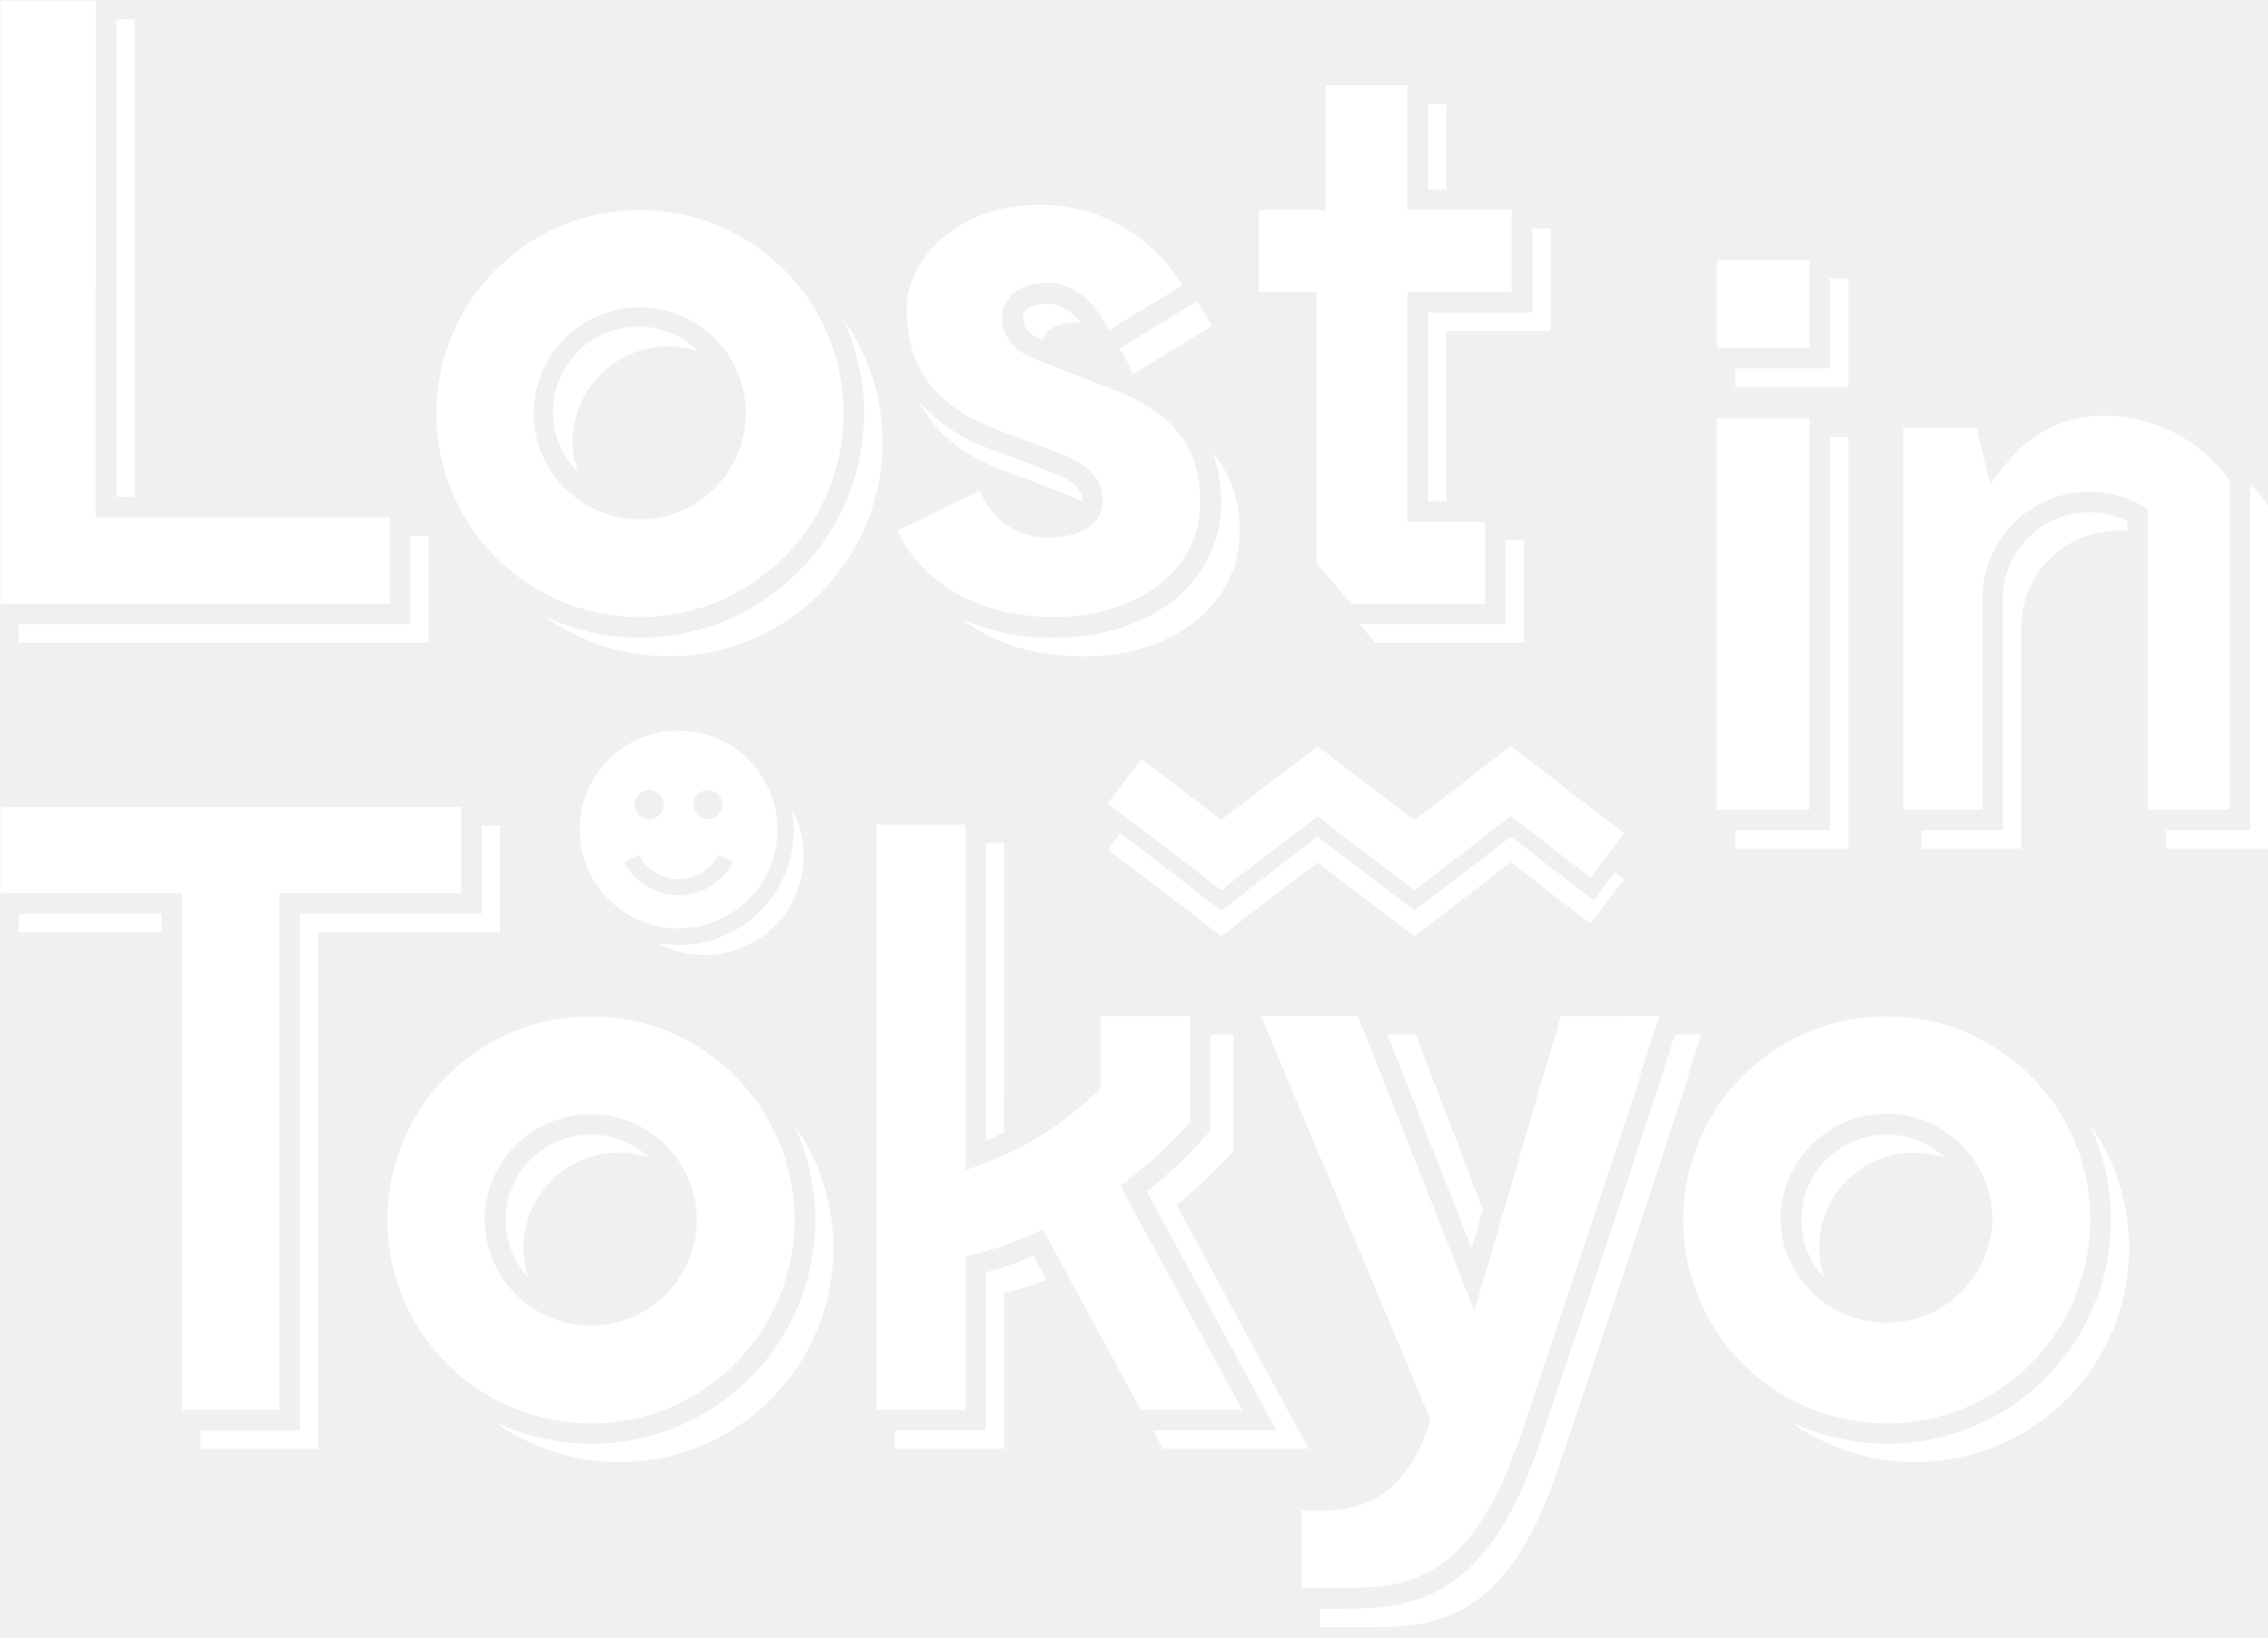
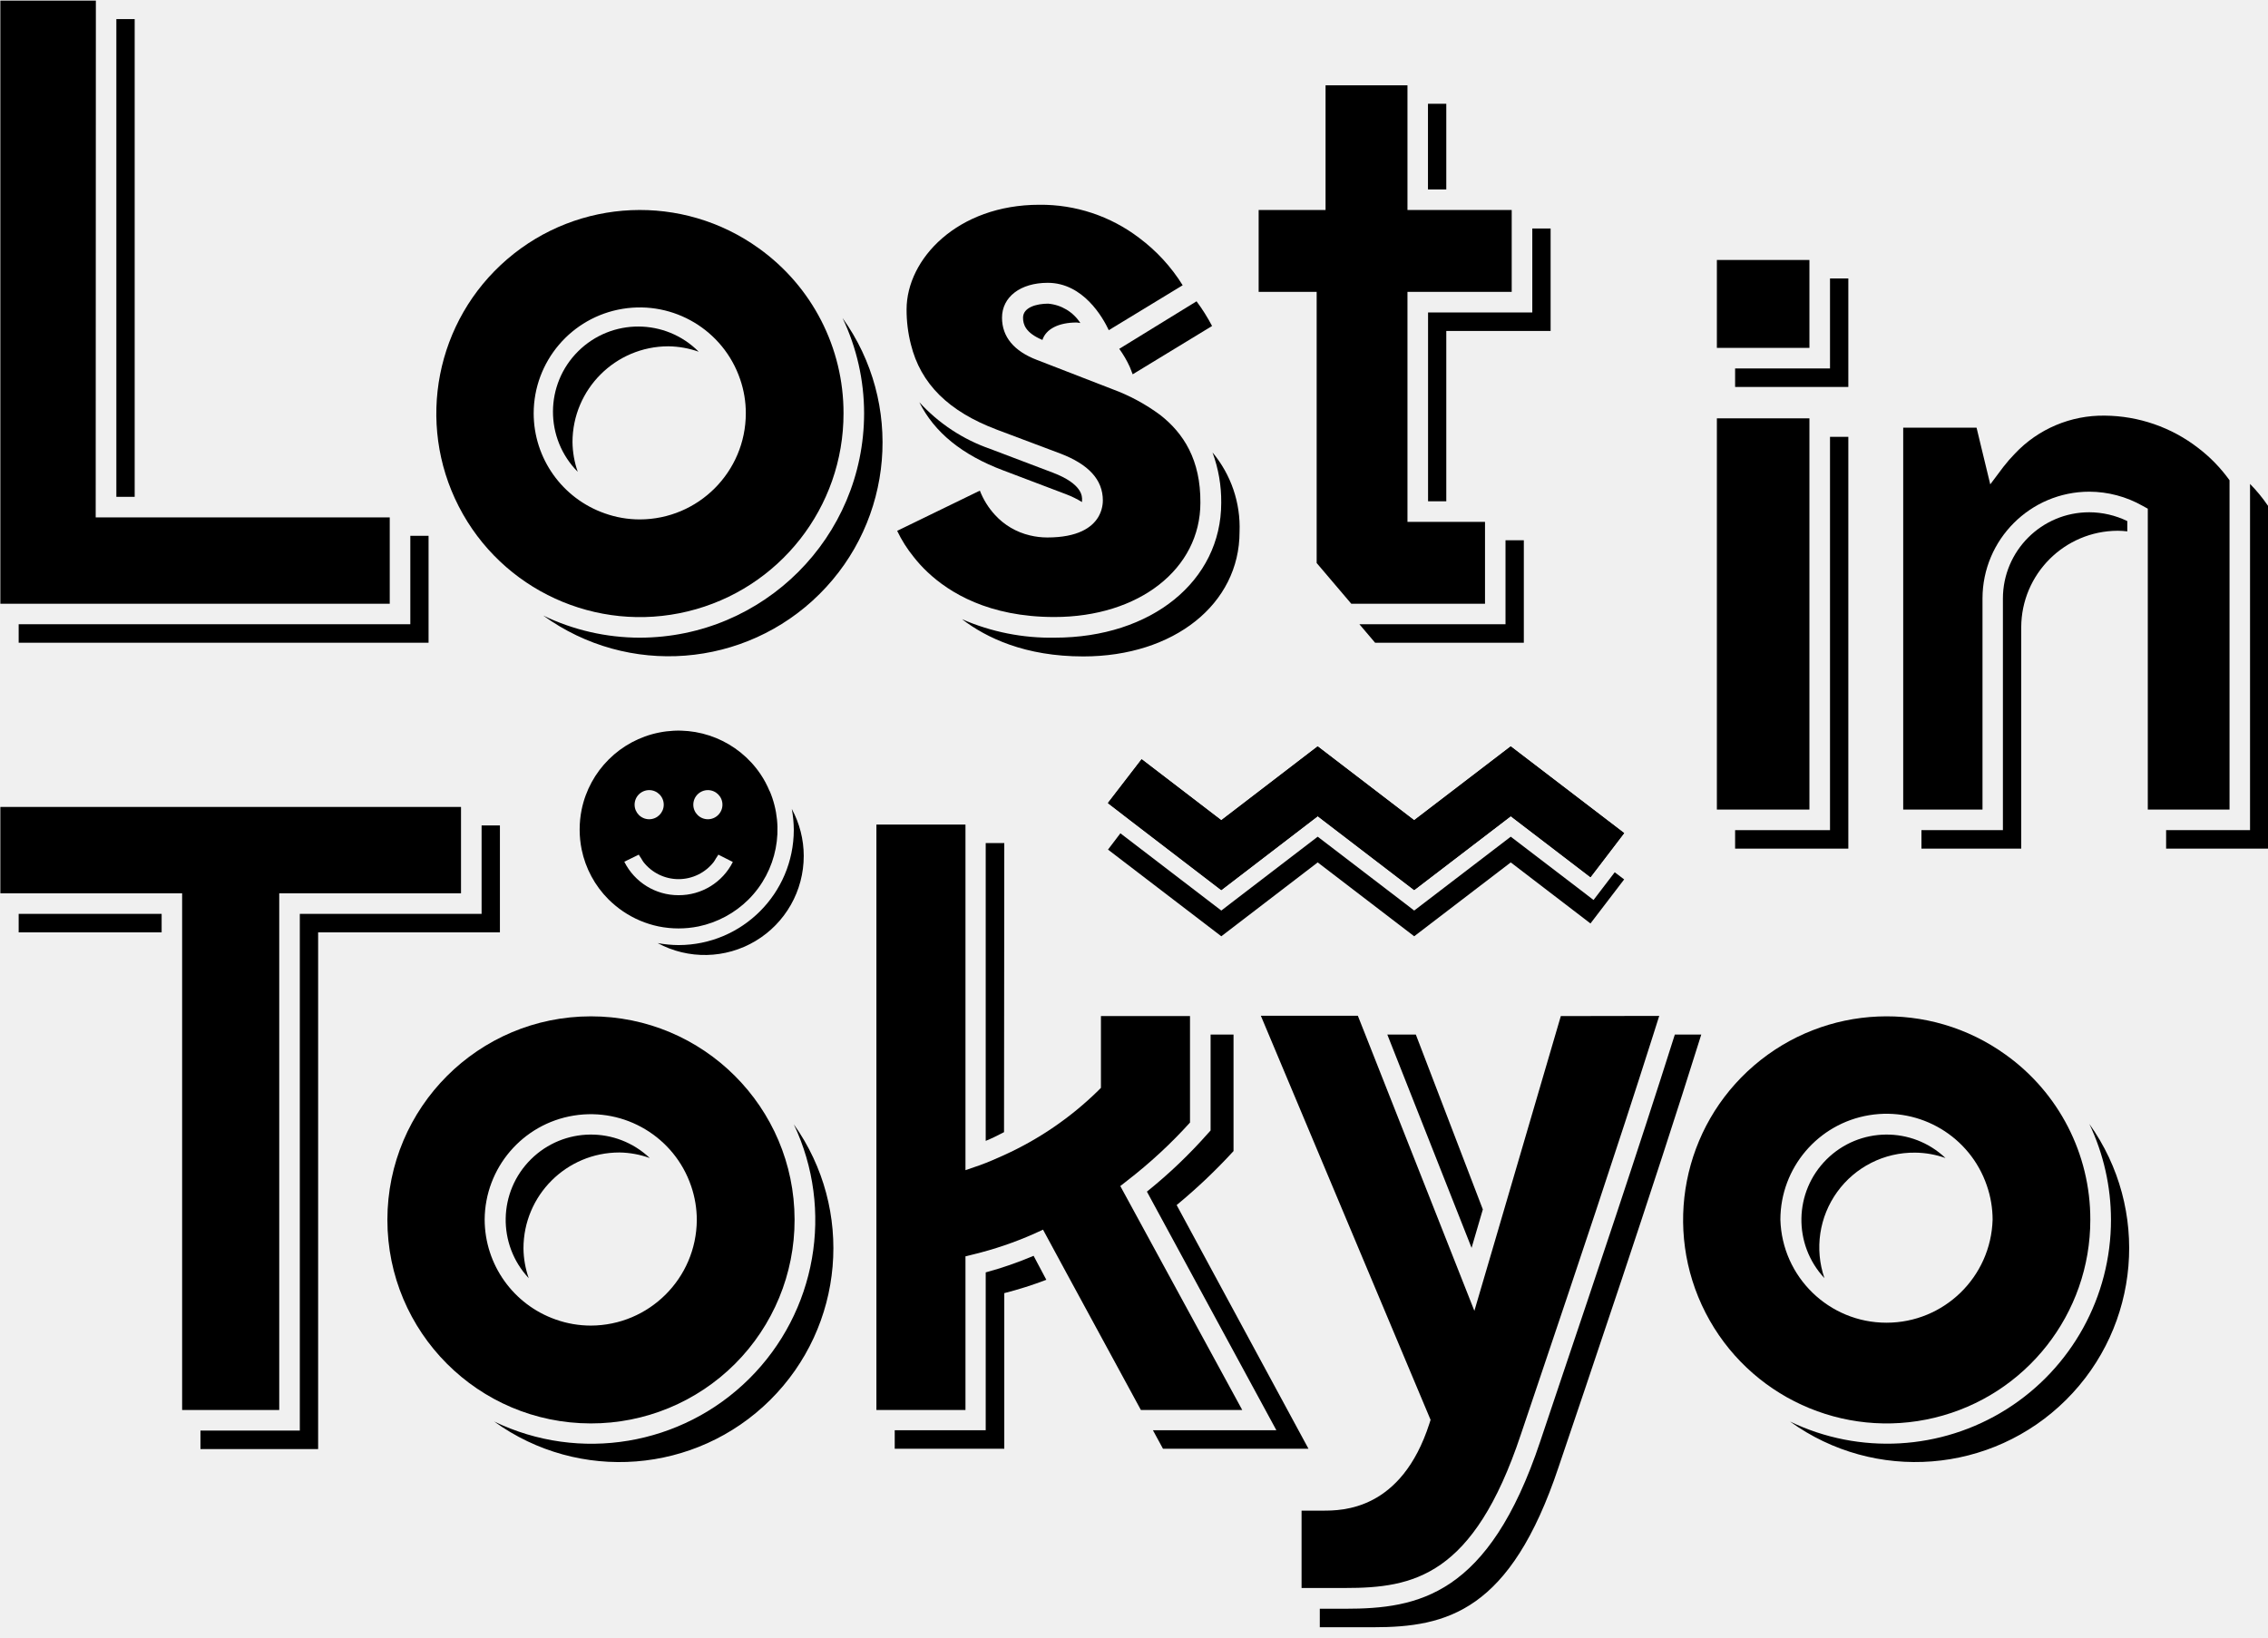
- <svg xmlns="http://www.w3.org/2000/svg" width="180px" height="130px" viewBox="0 0 180 130" version="1.1">
-   <defs />
-   <g id="Page-1" stroke="none" stroke-width="1" fill="none" fill-rule="evenodd">
-     <g id="desktop" transform="translate(-540, -51)" fill-rule="nonzero" fill="#FFFFFF">
-       <g id="Header">
-         <g id="SuperHi_LostInTokyo_Logo_AW_White" transform="translate(540, 51)">
-           <polygon id="Shape" points="127.128 68.455 127.128 68.455 128.901 66.136 128.901 66.136" />
-           <polygon id="Shape" points="87.937 63.768 87.937 63.768 89.709 65.125 89.709 65.125" />
-           <polygon id="Shape" points="126.228 69.632 119.901 64.793 112.237 70.657 104.58 64.793 96.93 70.657 89.709 65.125 89.709 65.125 96.93 70.657 104.58 64.793 112.237 70.657 119.901 64.793 126.228 69.632 127.128 68.455 127.128 68.455" />
-           <polygon id="Shape" points="126.471 71.446 125.446 70.657 119.901 66.42 113.026 71.682 112.237 72.284 111.455 71.682 104.58 66.42 97.712 71.682 96.93 72.284 96.141 71.682 88.92 66.15 87.937 67.445 96.93 74.326 104.58 68.462 112.237 74.326 119.901 68.462 126.228 73.308 128.901 69.812 128.153 69.245 127.253 70.422" />
-           <polygon id="Shape" points="96.93 70.657 104.58 64.793 112.237 70.657 119.901 64.793 126.228 69.632 127.128 68.455 128.901 66.136 119.901 59.255 112.237 65.118 104.58 59.255 96.93 65.118 90.609 60.279 87.937 63.768 89.709 65.125" />
-           <polygon id="Shape" points="127.128 68.455 126.228 69.632 119.901 64.786 112.237 70.65 104.58 64.786 96.923 70.657 89.702 65.118 87.93 63.734 87.93 63.734 90.602 60.272 96.923 65.118 104.573 59.255 112.23 65.118 119.894 59.255 128.894 66.136 128.894 66.136" />
-           <path d="M165.815,40.666 C162.032,40.666 158.965,43.731 158.961,47.513 L158.961,65.901 L152.495,65.901 L152.495,67.368 L160.415,67.368 L160.415,49.798 C160.426,45.57 163.851,42.145 168.078,42.134 C168.331,42.136 168.583,42.152 168.833,42.182 L168.833,41.365 C167.892,40.909 166.86,40.67 165.815,40.666 L165.815,40.666 Z" id="Shape" />
-           <path d="M178.574,38.416 L178.574,65.901 L171.914,65.901 L171.914,67.368 L180,67.368 L180,40.154 C179.578,39.533 179.101,38.951 178.574,38.416 Z" id="Shape" />
-           <path d="M174.462,35.564 C172.338,33.919 169.733,33.016 167.047,32.995 C164.356,32.955 161.772,34.045 159.923,36 C159.594,36.337 159.284,36.693 158.995,37.066 L157.957,38.451 L157.223,35.418 L156.87,33.951 L151.048,33.951 L151.048,64.267 L157.341,64.267 L157.341,47.513 C157.345,42.831 161.139,39.036 165.822,39.032 C167.302,39.038 168.757,39.424 170.045,40.154 L170.46,40.382 L170.46,64.267 L176.947,64.267 L176.947,38.125 C176.25,37.153 175.413,36.29 174.462,35.564 Z" id="Shape" />
-           <polygon id="Shape" points="137.707 65.901 137.707 67.368 146.693 67.368 146.693 34.678 145.239 34.678 145.239 65.901" />
-           <polygon id="Shape" points="137.707 29.25 137.707 30.718 146.693 30.718 146.693 22.105 145.239 22.105 145.239 29.25" />
-           <polygon id="Shape" points="136.26 33.21 136.26 64.267 137.707 64.267 143.605 64.267 143.605 34.678 143.605 33.21" />
-           <polygon id="Shape" points="136.26 20.638 136.26 27.616 137.707 27.616 143.605 27.616 143.605 22.105 143.605 20.638" />
-           <rect id="Rectangle-path" x="9.235" y="1.516" width="1.454" height="37.925" />
-           <polygon id="Shape" points="34.013 51.023 34.013 42.535 32.566 42.535 32.566 49.555 1.482 49.555 1.482 51.023" />
-           <polygon id="Shape" points="10.675 41.075 7.595 41.075 7.608 1.516 7.608 0.048 0.028 0.048 0.028 47.928 1.482 47.928 30.932 47.928 30.932 42.535 30.932 41.075" />
-           <polygon id="Shape" points="107.889 49.555 109.135 51.023 116.695 51.023 120.939 51.023 120.939 42.888 119.485 42.888 119.485 49.555" />
-           <polygon id="Shape" points="113.338 24.805 113.338 39.794 114.785 39.794 114.785 39.358 114.785 26.273 123.065 26.273 123.065 18.138 121.611 18.138 121.611 24.805" />
-           <rect id="Rectangle-path" x="113.331" y="8.238" width="1.454" height="6.798" />
-           <polygon id="Shape" points="114.785 16.671 111.704 16.671 111.704 8.238 111.704 6.771 105.203 6.771 105.203 16.671 99.893 16.671 99.893 23.172 101.347 23.172 104.497 23.172 104.497 26.273 104.497 44.695 105.944 46.398 107.245 47.928 117.858 47.928 117.858 42.888 117.858 41.428 114.785 41.428 111.704 41.428 111.704 23.172 119.977 23.172 119.977 18.138 119.977 16.671" />
-           <path d="M83.562,37.523 L78.598,35.64 C76.439,34.892 74.502,33.616 72.962,31.929 C74.153,34.325 76.362,36.118 79.622,37.343 L84.586,39.226 C85.035,39.394 85.466,39.605 85.874,39.856 C85.878,39.815 85.878,39.773 85.874,39.732 C85.902,39.406 85.902,38.416 83.562,37.523 Z" id="Shape" />
-           <path d="M83.188,24.106 C82.267,24.106 81.194,24.397 81.194,25.221 C81.194,25.747 81.381,26.418 82.731,26.986 C83.015,26.114 84.018,25.602 85.452,25.602 C85.555,25.602 85.645,25.636 85.742,25.643 C85.174,24.763 84.231,24.196 83.188,24.106 Z" id="Shape" />
-           <path d="M89.668,29.132 L89.896,29.714 L96.196,25.878 C95.838,25.194 95.426,24.539 94.964,23.919 L88.83,27.692 C89.157,28.143 89.437,28.625 89.668,29.132 L89.668,29.132 Z" id="Shape" />
-           <path d="M83.707,50.622 C81.177,50.667 78.667,50.167 76.348,49.154 C78.3,50.649 81.374,52.11 85.978,52.11 C93.164,52.11 98.377,47.956 98.377,42.224 C98.468,39.928 97.704,37.68 96.231,35.917 C96.703,37.198 96.937,38.554 96.923,39.918 C96.923,46.122 91.385,50.622 83.707,50.622 Z" id="Shape" />
-           <path d="M92.077,32.94 C90.92,32.083 89.648,31.395 88.297,30.898 L83.118,28.89 L82.295,28.572 C80.481,27.879 79.525,26.744 79.525,25.221 C79.525,23.573 80.986,22.452 83.153,22.452 C85.978,22.452 87.535,25.221 87.999,26.211 L93.863,22.645 C92.956,21.184 91.781,19.906 90.402,18.879 C88.131,17.151 85.349,16.228 82.495,16.255 C75.981,16.255 71.952,20.568 71.952,24.563 C71.947,25.497 72.061,26.427 72.291,27.332 C73.066,30.468 75.275,32.663 79.138,34.117 L84.143,36 C86.393,36.858 87.528,38.077 87.528,39.732 C87.524,40.2 87.395,40.659 87.155,41.061 C86.67,41.857 85.576,42.667 83.118,42.667 C82.652,42.666 82.187,42.611 81.734,42.501 C80.668,42.25 79.702,41.683 78.965,40.874 C78.449,40.313 78.043,39.66 77.767,38.949 L71.204,42.141 C71.558,42.883 71.999,43.58 72.519,44.218 C72.853,44.644 73.218,45.045 73.613,45.415 C75.337,47.042 78.459,48.981 83.679,48.981 C90.395,48.981 95.268,45.166 95.268,39.912 C95.296,36.505 93.932,34.387 92.077,32.94 Z" id="Shape" />
-           <path d="M50.774,50.622 C48.12,50.619 45.5,50.017 43.11,48.863 C49.846,53.751 59.133,53.031 65.036,47.164 C70.939,41.297 71.716,32.015 66.87,25.248 C67.994,27.61 68.578,30.193 68.58,32.808 C68.572,42.64 60.606,50.61 50.774,50.622 L50.774,50.622 Z" id="Shape" />
-           <path d="M53.045,27.492 C53.866,27.502 54.68,27.647 55.454,27.921 C52.821,25.269 48.538,25.254 45.886,27.886 C43.235,30.519 43.219,34.802 45.852,37.454 C45.586,36.695 45.446,35.897 45.436,35.093 C45.444,30.895 48.847,27.495 53.045,27.492 L53.045,27.492 Z" id="Shape" />
-           <path d="M60.231,19.717 C54.172,15.353 45.912,15.709 40.251,20.578 C34.59,25.447 33.003,33.56 36.41,40.204 C39.818,46.847 47.334,50.291 54.591,48.533 C61.848,46.776 66.956,40.275 66.946,32.808 C66.956,27.616 64.454,22.739 60.231,19.717 L60.231,19.717 Z M42.355,32.808 C42.363,28.693 45.345,25.187 49.405,24.517 C53.466,23.848 57.415,26.213 58.742,30.108 C59.041,30.977 59.193,31.89 59.192,32.808 C59.188,37.457 55.423,41.226 50.774,41.234 C49.83,41.233 48.894,41.071 48.005,40.756 C44.624,39.576 42.358,36.389 42.355,32.808 L42.355,32.808 Z" id="Shape" />
-           <rect id="Rectangle-path" x="1.482" y="72.547" width="11.347" height="1.468" />
-           <polygon id="Shape" points="39.676 65.527 38.222 65.527 38.222 72.547 23.795 72.547 23.795 113.566 15.909 113.566 15.909 115.034 25.248 115.034 25.248 74.015 39.676 74.015" />
-           <polygon id="Shape" points="0.028 64.059 0.028 70.913 1.482 70.913 14.455 70.913 14.455 74.015 14.455 111.932 15.909 111.932 22.161 111.932 22.161 70.913 36.588 70.913 36.588 65.527 36.588 64.059" />
-           <path d="M93.385,95.663 C94.988,94.341 96.496,92.909 97.899,91.378 L97.899,82.128 L96.078,82.128 L96.078,89.744 L95.871,89.972 C94.39,91.649 92.769,93.197 91.025,94.597 L101.298,113.538 L91.502,113.538 L92.298,115.006 L103.846,115.006 L93.385,95.663 Z" id="Shape" />
-           <path d="M79.705,66.925 L78.231,66.925 L78.231,90.568 C78.729,90.367 79.207,90.125 79.685,89.875 L79.705,66.925 Z" id="Shape" />
-           <path d="M78.231,101.008 L78.231,113.538 L71.01,113.538 L71.01,115.006 L79.705,115.006 L79.705,102.655 C80.837,102.366 81.951,102.013 83.042,101.596 L82.032,99.692 C80.796,100.218 79.526,100.657 78.231,101.008 L78.231,101.008 Z" id="Shape" />
-           <path d="M88.913,94.154 L89.453,93.732 C91.251,92.344 92.922,90.799 94.445,89.114 L94.445,80.661 L87.376,80.661 L87.376,86.358 L87.134,86.601 C84.973,88.716 82.459,90.438 79.705,91.689 C79.048,91.987 78.39,92.278 77.705,92.52 L76.625,92.894 L76.625,65.458 L69.556,65.458 L69.556,111.932 L76.625,111.932 L76.625,99.734 L77.241,99.582 C78.902,99.179 80.524,98.628 82.087,97.934 L82.779,97.615 L84.607,100.994 L90.547,111.932 L98.592,111.932 L88.913,94.154 Z" id="Shape" />
-           <path d="M132.923,82.128 C130.008,91.35 126.402,102.053 123.958,109.308 C123.265,111.385 122.677,113.116 122.241,114.425 C118.149,126.692 112.548,127.71 106.754,127.71 L104.746,127.71 L104.746,129.178 L108.99,129.178 C114.861,129.178 119.88,127.904 123.702,116.446 C125.778,110.298 131.199,94.368 135.021,82.128 L132.923,82.128 Z" id="Shape" />
-           <polygon id="Shape" points="117.685 96.009 112.368 82.128 110.596 82.128 110.105 82.128 116.792 99.062" />
-           <path d="M123.875,80.661 L118.398,99.353 L117.014,104.061 L108.346,82.101 L107.765,80.633 L100.066,80.633 L113.538,112.715 L113.448,112.998 C111.219,119.922 106.525,119.922 104.961,119.922 L103.299,119.922 L103.299,126.062 L106.761,126.062 C112.168,126.062 116.945,125.148 120.697,113.892 C121.133,112.583 121.722,110.838 122.421,108.775 C124.823,101.652 128.333,91.212 131.22,82.115 L131.684,80.647 L123.875,80.661 Z" id="Shape" />
-           <path d="M63,89.252 C66.219,96.059 64.798,104.155 59.453,109.458 C54.108,114.761 46,116.119 39.219,112.846 C45.953,117.716 55.223,116.994 61.122,111.141 C67.021,105.288 67.816,96.025 63,89.252 L63,89.252 Z" id="Shape" />
-           <path d="M51.57,91.932 C48.916,89.408 44.736,89.452 42.136,92.032 C39.536,94.611 39.458,98.79 41.961,101.465 C41.695,100.705 41.555,99.908 41.545,99.104 C41.545,94.898 44.955,91.488 49.161,91.488 C49.983,91.501 50.797,91.65 51.57,91.932 Z" id="Shape" />
-           <path d="M63.062,96.819 C63.051,87.901 55.816,80.678 46.897,80.682 C37.978,80.685 30.749,87.914 30.745,96.833 C30.742,105.752 37.964,112.987 46.883,112.998 C51.177,113.008 55.298,111.306 58.334,108.27 C61.37,105.234 63.072,101.113 63.062,96.819 Z M38.465,96.819 C38.489,92.71 41.476,89.219 45.531,88.56 C49.587,87.9 53.526,90.264 54.852,94.154 C55.15,95.023 55.302,95.935 55.302,96.854 C55.271,101.484 51.513,105.223 46.883,105.231 C45.94,105.23 45.003,105.068 44.114,104.753 C40.739,103.573 38.476,100.394 38.465,96.819 Z" id="Shape" />
-           <path d="M167.538,96.819 C167.547,102.934 164.409,108.624 159.233,111.88 C154.057,115.136 147.57,115.501 142.062,112.846 C148.801,117.718 158.077,116.99 163.974,111.127 C169.872,105.264 170.654,95.992 165.822,89.225 C166.948,91.598 167.534,94.192 167.538,96.819 L167.538,96.819 Z" id="Shape" />
-           <path d="M151.989,91.502 C152.813,91.509 153.63,91.654 154.405,91.932 C151.751,89.408 147.571,89.452 144.971,92.032 C142.371,94.611 142.294,98.79 144.796,101.465 C144.002,99.154 144.38,96.6 145.811,94.619 C147.241,92.638 149.546,91.475 151.989,91.502 L151.989,91.502 Z" id="Shape" />
-           <path d="M159.182,83.728 C153.123,79.364 144.864,79.72 139.203,84.589 C133.542,89.458 131.954,97.571 135.362,104.215 C138.77,110.858 146.286,114.302 153.543,112.544 C160.8,110.787 165.907,104.286 165.898,96.819 C165.907,91.626 163.405,86.749 159.182,83.728 L159.182,83.728 Z M141.3,96.819 C141.308,92.704 144.289,89.197 148.35,88.528 C152.41,87.859 156.359,90.224 157.687,94.119 C157.988,94.988 158.142,95.9 158.144,96.819 C158.013,101.377 154.281,105.003 149.722,105.003 C145.163,105.003 141.431,101.377 141.3,96.819 L141.3,96.819 Z" id="Shape" />
-           <path d="M62.841,64.218 C62.943,64.766 62.996,65.323 63,65.88 C62.992,70.928 58.902,75.018 53.855,75.025 C53.297,75.022 52.741,74.968 52.193,74.866 C54.63,76.184 57.581,76.122 59.959,74.702 C62.338,73.281 63.793,70.714 63.789,67.943 C63.787,66.642 63.461,65.362 62.841,64.218 Z" id="Shape" />
-           <path d="M61.089,62.827 C60.891,62.341 60.643,61.877 60.348,61.442 C58.577,58.831 55.414,57.535 52.319,58.151 C49.225,58.767 46.8,61.176 46.163,64.267 C45.951,65.313 45.951,66.391 46.163,67.438 C46.472,68.941 47.216,70.321 48.302,71.405 C48.654,71.752 49.036,72.067 49.445,72.346 C50.299,72.926 51.258,73.333 52.269,73.544 C53.316,73.756 54.394,73.756 55.44,73.544 C56.941,73.23 58.319,72.486 59.407,71.405 C61.665,69.145 62.33,65.743 61.089,62.799 L61.089,62.827 Z M56.181,62.723 C56.819,62.723 57.337,63.241 57.337,63.879 C57.337,64.518 56.819,65.035 56.181,65.035 C55.542,65.035 55.025,64.518 55.025,63.879 C55.025,63.573 55.146,63.279 55.363,63.062 C55.58,62.845 55.874,62.723 56.181,62.723 L56.181,62.723 Z M51.528,62.723 C52.166,62.727 52.68,63.246 52.678,63.884 C52.675,64.521 52.157,65.037 51.519,65.035 C50.882,65.034 50.365,64.517 50.365,63.879 C50.365,63.571 50.488,63.276 50.706,63.059 C50.925,62.842 51.221,62.721 51.528,62.723 L51.528,62.723 Z M53.855,71.065 C52.03,71.072 50.361,70.041 49.548,68.407 L50.698,67.846 C50.753,67.95 50.822,68.04 50.885,68.137 C50.947,68.234 50.995,68.338 51.065,68.428 C51.735,69.288 52.764,69.79 53.855,69.79 C54.945,69.79 55.974,69.288 56.645,68.428 C56.714,68.338 56.762,68.234 56.825,68.137 C56.887,68.04 56.956,67.95 57.012,67.846 L58.161,68.428 C57.343,70.053 55.674,71.075 53.855,71.065 L53.855,71.065 Z" id="Shape" />
-         </g>
-       </g>
-     </g>
+ <svg xmlns="http://www.w3.org/2000/svg" width="180" height="130" viewBox="0 0 180 130" fill="none">
+   <g clip-path="url(#clip0)">
+     <path d="M127.128 68.455L128.901 66.136L127.128 68.455Z" fill="black" />
+     <path d="M87.937 63.769L89.709 65.125L87.937 63.769Z" fill="black" />
+     <path d="M126.228 69.632L119.901 64.793L112.237 70.657L104.58 64.793L96.93 70.657L89.709 65.125L96.93 70.657L104.58 64.793L112.237 70.657L119.901 64.793L126.228 69.632L127.128 68.455L126.228 69.632Z" fill="black" />
+     <path d="M126.471 71.446L125.446 70.657L119.901 66.42L113.026 71.681L112.237 72.284L111.455 71.681L104.58 66.42L97.712 71.681L96.93 72.284L96.141 71.681L88.92 66.15L87.937 67.445L96.93 74.326L104.58 68.462L112.237 74.326L119.901 68.462L126.228 73.308L128.901 69.812L128.153 69.245L127.253 70.421L126.471 71.446Z" fill="black" />
+     <path d="M96.93 70.657L104.58 64.793L112.237 70.657L119.901 64.793L126.228 69.632L127.128 68.455L128.901 66.136L119.901 59.255L112.237 65.118L104.58 59.255L96.93 65.118L90.609 60.279L87.937 63.769L89.709 65.125L96.93 70.657Z" fill="black" />
+     <path d="M127.128 68.455L126.228 69.632L119.901 64.786L112.237 70.65L104.58 64.786L96.923 70.657L89.702 65.118L87.93 63.734L90.602 60.272L96.923 65.118L104.573 59.255L112.23 65.118L119.894 59.255L128.894 66.136L127.128 68.455Z" fill="black" />
+     <path d="M165.815 40.666C162.032 40.666 158.965 43.73 158.961 47.513V65.901H152.495V67.368H160.415V49.798C160.426 45.57 163.851 42.145 168.078 42.134C168.331 42.136 168.583 42.152 168.833 42.182V41.365C167.892 40.909 166.86 40.67 165.815 40.666Z" fill="black" />
+     <path d="M178.574 38.416V65.901H171.914V67.368H180V40.154C179.578 39.533 179.101 38.951 178.574 38.416Z" fill="black" />
+     <path d="M174.462 35.564C172.338 33.919 169.733 33.016 167.047 32.995C164.356 32.955 161.772 34.045 159.923 36C159.594 36.337 159.284 36.694 158.995 37.066L157.957 38.451L157.223 35.419L156.87 33.951H151.048V64.267H157.341V47.513C157.345 42.831 161.139 39.036 165.822 39.032C167.302 39.038 168.757 39.424 170.045 40.154L170.46 40.382V64.267H176.947V38.125C176.25 37.153 175.413 36.29 174.462 35.564Z" fill="black" />
+     <path d="M137.707 65.901V67.368H146.693V34.678H145.239V65.901H137.707Z" fill="black" />
+     <path d="M137.707 29.25V30.718H146.693V22.105H145.239V29.25H137.707Z" fill="black" />
+     <path d="M136.26 33.21V64.267H137.707H143.605V34.678V33.21H136.26Z" fill="black" />
+     <path d="M136.26 20.638V27.616H137.707H143.605V22.105V20.638H136.26Z" fill="black" />
+     <path d="M10.689 1.516H9.235V39.441H10.689V1.516Z" fill="black" />
+     <path d="M34.013 51.023V42.535H32.566V49.555H1.482V51.023H34.013Z" fill="black" />
+     <path d="M10.675 41.075H7.595L7.608 1.516V0.048H0.028V47.928H1.482H30.932V42.535V41.075H10.675Z" fill="black" />
+     <path d="M107.889 49.555L109.135 51.023H116.695H120.939V42.889H119.485V49.555H107.889Z" fill="black" />
+     <path d="M113.338 24.805V39.794H114.785V39.358V26.273H123.065V18.139H121.611V24.805H113.338Z" fill="black" />
+     <path d="M114.785 8.238H113.331V15.037H114.785V8.238Z" fill="black" />
+     <path d="M114.785 16.671H111.704V8.238V6.771H105.203V16.671H99.893V23.172H101.347H104.497V26.273V44.695L105.944 46.398L107.245 47.928H117.858V42.889V41.428H114.785H111.704V23.172H119.977V18.139V16.671H114.785Z" fill="black" />
+     <path d="M83.562 37.523L78.598 35.64C76.439 34.892 74.502 33.616 72.962 31.929C74.153 34.325 76.362 36.118 79.622 37.343L84.586 39.226C85.035 39.394 85.466 39.605 85.874 39.856C85.878 39.815 85.878 39.773 85.874 39.731C85.902 39.406 85.902 38.416 83.562 37.523Z" fill="black" />
+     <path d="M83.188 24.106C82.267 24.106 81.194 24.397 81.194 25.221C81.194 25.747 81.381 26.418 82.731 26.986C83.015 26.114 84.019 25.602 85.451 25.602C85.555 25.602 85.645 25.636 85.742 25.643C85.174 24.763 84.231 24.196 83.188 24.106Z" fill="black" />
+     <path d="M89.668 29.132L89.896 29.714L96.196 25.878C95.838 25.194 95.425 24.539 94.964 23.919L88.83 27.692C89.157 28.143 89.437 28.625 89.668 29.132Z" fill="black" />
+     <path d="M83.707 50.621C81.177 50.667 78.667 50.167 76.348 49.154C78.3 50.649 81.374 52.11 85.978 52.11C93.164 52.11 98.377 47.956 98.377 42.224C98.469 39.928 97.704 37.68 96.231 35.917C96.703 37.198 96.937 38.554 96.923 39.919C96.923 46.121 91.385 50.621 83.707 50.621Z" fill="black" />
+     <path d="M92.077 32.94C90.92 32.083 89.648 31.395 88.297 30.898L83.118 28.89L82.295 28.572C80.481 27.879 79.525 26.744 79.525 25.221C79.525 23.573 80.986 22.451 83.153 22.451C85.978 22.451 87.535 25.221 87.999 26.211L93.863 22.645C92.956 21.184 91.781 19.906 90.401 18.879C88.131 17.151 85.349 16.228 82.495 16.255C75.981 16.255 71.951 20.569 71.951 24.563C71.948 25.497 72.061 26.427 72.291 27.332C73.066 30.468 75.275 32.663 79.138 34.117L84.143 36C86.393 36.858 87.528 38.077 87.528 39.731C87.524 40.2 87.395 40.659 87.155 41.061C86.67 41.857 85.576 42.667 83.118 42.667C82.652 42.666 82.187 42.611 81.734 42.501C80.668 42.25 79.702 41.683 78.965 40.874C78.449 40.313 78.043 39.66 77.767 38.949L71.204 42.141C71.558 42.883 71.999 43.58 72.519 44.218C72.853 44.644 73.218 45.045 73.613 45.415C75.337 47.042 78.459 48.981 83.679 48.981C90.395 48.981 95.269 45.166 95.269 39.911C95.296 36.505 93.932 34.387 92.077 32.94Z" fill="black" />
+     <path d="M50.774 50.622C48.12 50.618 45.5 50.017 43.11 48.863C49.846 53.751 59.133 53.031 65.036 47.164C70.939 41.297 71.716 32.015 66.87 25.248C67.994 27.61 68.578 30.193 68.58 32.809C68.572 42.641 60.606 50.61 50.774 50.622Z" fill="black" />
+     <path d="M53.045 27.491C53.866 27.502 54.679 27.647 55.454 27.921C52.821 25.269 48.538 25.254 45.886 27.886C43.234 30.519 43.219 34.802 45.852 37.454C45.586 36.695 45.446 35.897 45.436 35.093C45.444 30.895 48.847 27.495 53.045 27.491Z" fill="black" />
+     <path d="M60.231 19.717C54.172 15.353 45.912 15.709 40.251 20.578C34.59 25.447 33.003 33.56 36.41 40.204C39.818 46.847 47.334 50.291 54.591 48.533C61.848 46.776 66.956 40.275 66.946 32.809C66.956 27.616 64.454 22.739 60.231 19.717ZM42.355 32.809C42.363 28.693 45.345 25.186 49.405 24.517C53.466 23.848 57.415 26.213 58.742 30.108C59.041 30.977 59.193 31.89 59.192 32.809C59.188 37.457 55.423 41.226 50.774 41.234C49.83 41.233 48.894 41.072 48.005 40.756C44.624 39.576 42.358 36.389 42.355 32.809Z" fill="black" />
+     <path d="M12.829 72.547H1.482V74.015H12.829V72.547Z" fill="black" />
+     <path d="M39.676 65.527H38.222V72.547H23.795V113.566H15.909V115.034H25.248V74.015H39.676V65.527Z" fill="black" />
+     <path d="M0.028 64.059V70.913H1.482H14.455V74.015V111.932H15.909H22.161V70.913H36.589V65.527V64.059H0.028Z" fill="black" />
+     <path d="M93.385 95.663C94.988 94.341 96.496 92.909 97.899 91.378V82.129H96.079V89.744L95.871 89.972C94.39 91.649 92.769 93.197 91.025 94.597L101.299 113.538H91.502L92.299 115.006H103.846L93.385 95.663Z" fill="black" />
+     <path d="M79.705 66.925H78.231V90.568C78.729 90.367 79.207 90.125 79.685 89.875L79.705 66.925Z" fill="black" />
+     <path d="M78.231 101.008V113.538H71.01V115.006H79.705V102.655C80.837 102.366 81.951 102.013 83.042 101.596L82.031 99.692C80.796 100.218 79.526 100.657 78.231 101.008Z" fill="black" />
+     <path d="M88.913 94.154L89.453 93.731C91.251 92.344 92.922 90.799 94.445 89.114V80.661H87.376V86.359L87.134 86.601C84.973 88.716 82.459 90.438 79.705 91.689C79.048 91.987 78.39 92.278 77.705 92.52L76.625 92.894V65.458H69.556V111.932H76.625V99.734L77.241 99.582C78.903 99.179 80.525 98.628 82.087 97.934L82.779 97.615L84.607 100.994L90.547 111.932H98.591L88.913 94.154Z" fill="black" />
+     <path d="M132.923 82.129C130.008 91.35 126.402 102.053 123.958 109.308C123.265 111.385 122.677 113.116 122.241 114.425C118.149 126.692 112.548 127.71 106.754 127.71H104.746V129.178H108.99C114.861 129.178 119.88 127.904 123.702 116.446C125.778 110.298 131.199 94.368 135.021 82.129H132.923Z" fill="black" />
+     <path d="M117.685 96.009L112.368 82.129H110.596H110.105L116.792 99.062L117.685 96.009Z" fill="black" />
+     <path d="M123.875 80.661L118.398 99.353L117.014 104.061L108.346 82.101L107.765 80.633H100.066L113.538 112.715L113.448 112.998C111.219 119.922 106.525 119.922 104.961 119.922H103.299V126.062H106.761C112.168 126.062 116.945 125.148 120.697 113.892C121.133 112.583 121.722 110.838 122.421 108.775C124.823 101.652 128.333 91.212 131.22 82.115L131.684 80.647L123.875 80.661Z" fill="black" />
+     <path d="M63 89.252C66.219 96.059 64.798 104.155 59.453 109.458C54.108 114.761 46 116.119 39.219 112.846C45.953 117.716 55.223 116.994 61.122 111.141C67.021 105.288 67.816 96.025 63 89.252Z" fill="black" />
+     <path d="M51.57 91.931C48.916 89.408 44.736 89.452 42.136 92.032C39.536 94.611 39.459 98.79 41.961 101.465C41.695 100.705 41.555 99.908 41.545 99.104C41.545 94.898 44.955 91.489 49.161 91.489C49.983 91.501 50.797 91.65 51.57 91.931Z" fill="black" />
+     <path d="M63.062 96.819C63.051 87.901 55.816 80.678 46.897 80.682C37.978 80.685 30.749 87.914 30.745 96.833C30.742 105.752 37.964 112.987 46.883 112.998C51.177 113.008 55.297 111.306 58.334 108.27C61.37 105.234 63.072 101.113 63.062 96.819ZM38.465 96.819C38.489 92.71 41.476 89.219 45.531 88.56C49.587 87.9 53.526 90.264 54.852 94.154C55.15 95.023 55.302 95.935 55.302 96.854C55.271 101.484 51.513 105.223 46.883 105.231C45.94 105.23 45.003 105.068 44.114 104.753C40.739 103.573 38.476 100.394 38.465 96.819Z" fill="black" />
+     <path d="M167.538 96.819C167.547 102.934 164.409 108.624 159.233 111.88C154.057 115.136 147.57 115.501 142.062 112.846C148.801 117.718 158.077 116.99 163.974 111.127C169.872 105.264 170.654 95.992 165.822 89.225C166.948 91.598 167.534 94.192 167.538 96.819Z" fill="black" />
+     <path d="M151.989 91.502C152.813 91.509 153.63 91.654 154.405 91.931C151.751 89.408 147.571 89.452 144.971 92.032C142.371 94.611 142.294 98.79 144.796 101.465C144.002 99.153 144.38 96.6 145.811 94.619C147.241 92.638 149.546 91.475 151.989 91.502Z" fill="black" />
+     <path d="M159.182 83.728C153.123 79.364 144.864 79.72 139.203 84.589C133.542 89.458 131.954 97.571 135.362 104.215C138.77 110.858 146.286 114.302 153.543 112.544C160.799 110.787 165.907 104.286 165.898 96.819C165.907 91.626 163.405 86.749 159.182 83.728ZM141.3 96.819C141.308 92.704 144.289 89.197 148.35 88.528C152.41 87.859 156.359 90.224 157.687 94.119C157.988 94.988 158.142 95.9 158.144 96.819C158.013 101.377 154.281 105.003 149.722 105.003C145.163 105.003 141.431 101.377 141.3 96.819Z" fill="black" />
+     <path d="M62.841 64.218C62.943 64.766 62.996 65.323 63 65.88C62.992 70.928 58.902 75.018 53.855 75.025C53.297 75.022 52.741 74.968 52.193 74.866C54.63 76.184 57.581 76.122 59.959 74.701C62.338 73.281 63.793 70.713 63.789 67.943C63.787 66.642 63.461 65.362 62.841 64.218Z" fill="black" />
+     <path d="M61.089 62.827C60.891 62.341 60.643 61.877 60.349 61.442C58.577 58.831 55.414 57.535 52.319 58.151C49.225 58.767 46.8 61.176 46.163 64.267C45.951 65.313 45.951 66.391 46.163 67.438C46.472 68.941 47.215 70.321 48.302 71.405C48.654 71.752 49.036 72.067 49.445 72.346C50.299 72.927 51.258 73.333 52.269 73.544C53.316 73.756 54.394 73.756 55.44 73.544C56.941 73.23 58.319 72.487 59.407 71.405C61.665 69.145 62.33 65.743 61.089 62.799V62.827ZM56.181 62.723C56.819 62.723 57.337 63.241 57.337 63.879C57.337 64.518 56.819 65.035 56.181 65.035C55.542 65.035 55.025 64.518 55.025 63.879C55.025 63.573 55.146 63.279 55.363 63.062C55.58 62.845 55.874 62.723 56.181 62.723ZM51.529 62.723C52.166 62.727 52.68 63.246 52.678 63.884C52.675 64.521 52.157 65.037 51.519 65.035C50.882 65.034 50.365 64.517 50.365 63.879C50.365 63.571 50.488 63.276 50.706 63.059C50.925 62.842 51.221 62.721 51.529 62.723ZM53.855 71.065C52.03 71.072 50.361 70.041 49.548 68.407L50.698 67.846C50.753 67.95 50.822 68.04 50.885 68.137C50.947 68.234 50.995 68.338 51.065 68.428C51.735 69.287 52.764 69.79 53.855 69.79C54.945 69.79 55.974 69.287 56.645 68.428C56.714 68.338 56.762 68.234 56.825 68.137C56.887 68.04 56.956 67.95 57.011 67.846L58.161 68.428C57.343 70.053 55.675 71.075 53.855 71.065Z" fill="black" />
  </g>
+   <defs>
+     <clipPath id="clip0">
+       <rect width="180" height="130" fill="white" />
+     </clipPath>
+   </defs>
</svg>
